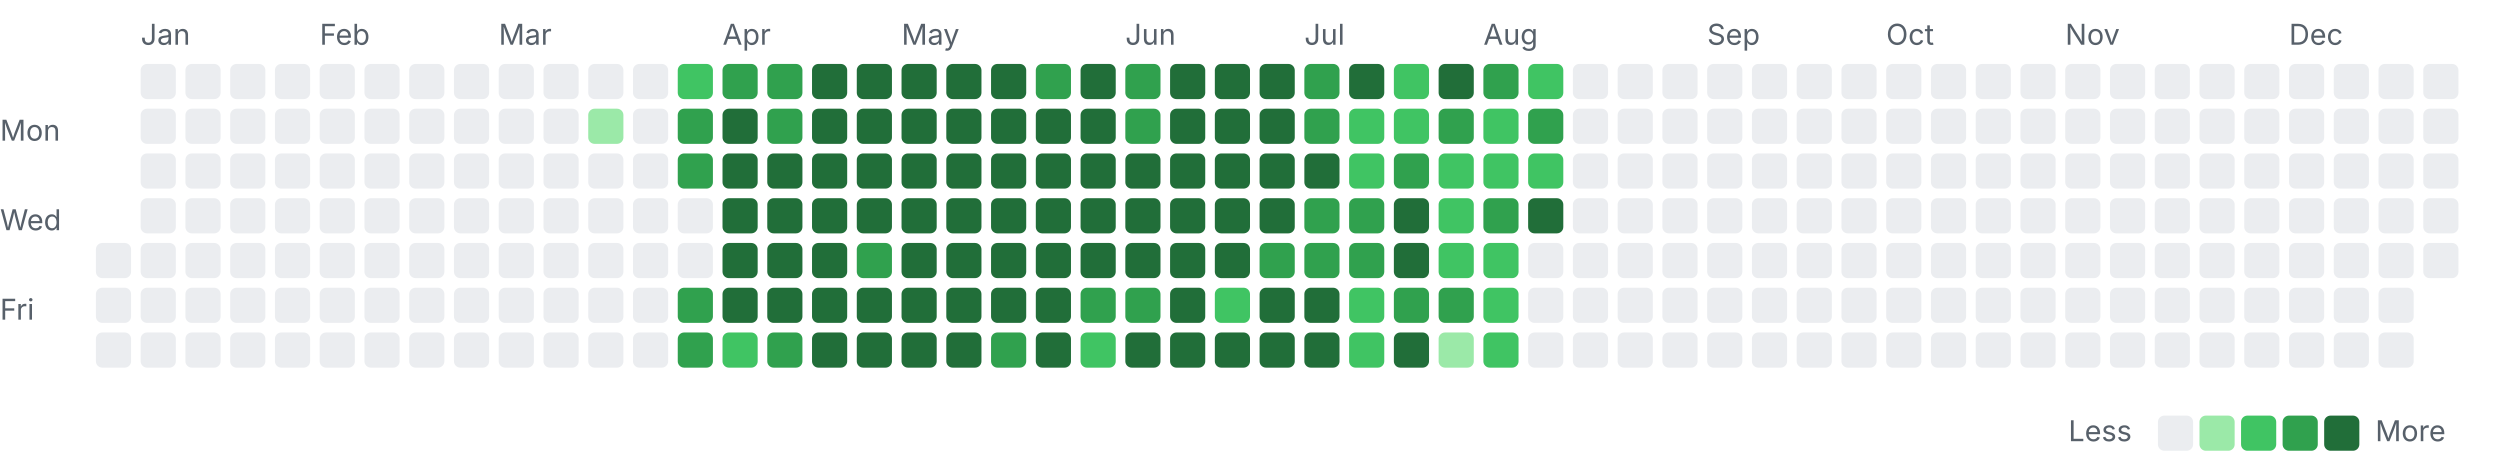
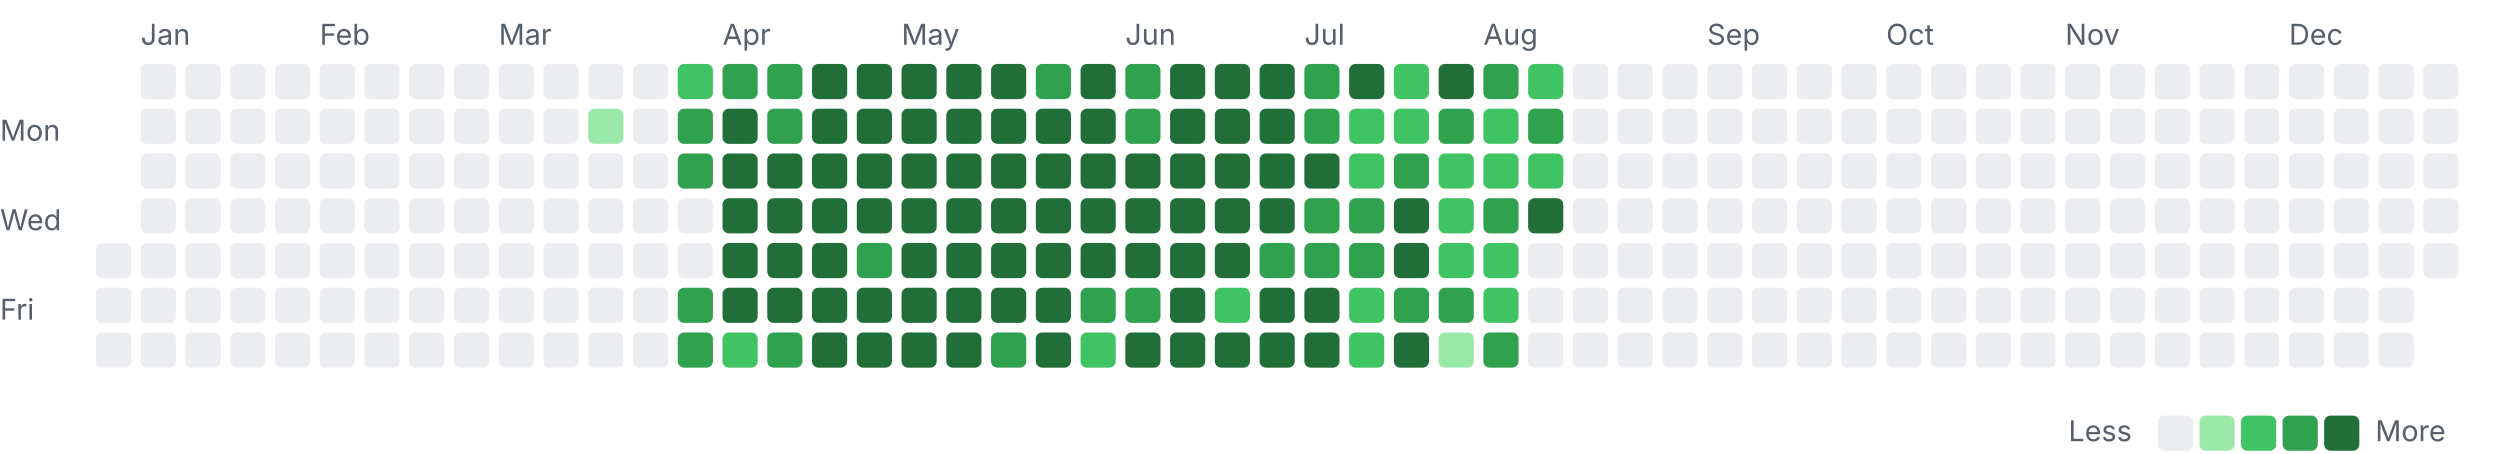
<svg xmlns="http://www.w3.org/2000/svg" width="782" height="142" viewBox="0 0 782 142">
  <style>.l0{fill:#ebedf0}.l1{fill:#9be9a8}.l2{fill:#40c463}.l3{fill:#30a14e}.l4{fill:#216e39} .lbl{fill:#57606a;font:9px -apple-system,Segoe UI,sans-serif}@media(prefers-color-scheme:dark){.l0{fill:#161b22}.l1{fill:#0e4429}.l2{fill:#006d32}.l3{fill:#26a641}.l4{fill:#39d353} .lbl{fill:#8b949e}}</style>
  <text class="lbl" x="44" y="14">Jan</text>
  <text class="lbl" x="100" y="14">Feb</text>
  <text class="lbl" x="156" y="14">Mar</text>
  <text class="lbl" x="226" y="14">Apr</text>
  <text class="lbl" x="282" y="14">May</text>
  <text class="lbl" x="352" y="14">Jun</text>
  <text class="lbl" x="408" y="14">Jul</text>
  <text class="lbl" x="464" y="14">Aug</text>
  <text class="lbl" x="534" y="14">Sep</text>
  <text class="lbl" x="590" y="14">Oct</text>
  <text class="lbl" x="646" y="14">Nov</text>
  <text class="lbl" x="716" y="14">Dec</text>
  <text class="lbl" x="0" y="44">Mon</text>
  <text class="lbl" x="0" y="72">Wed</text>
  <text class="lbl" x="0" y="100">Fri</text>
  <rect class="l0" x="30" y="76" width="11" height="11" rx="2" />
  <rect class="l0" x="30" y="90" width="11" height="11" rx="2" />
  <rect class="l0" x="30" y="104" width="11" height="11" rx="2" />
  <rect class="l0" x="44" y="20" width="11" height="11" rx="2" />
  <rect class="l0" x="44" y="34" width="11" height="11" rx="2" />
  <rect class="l0" x="44" y="48" width="11" height="11" rx="2" />
  <rect class="l0" x="44" y="62" width="11" height="11" rx="2" />
  <rect class="l0" x="44" y="76" width="11" height="11" rx="2" />
  <rect class="l0" x="44" y="90" width="11" height="11" rx="2" />
  <rect class="l0" x="44" y="104" width="11" height="11" rx="2" />
  <rect class="l0" x="58" y="20" width="11" height="11" rx="2" />
  <rect class="l0" x="58" y="34" width="11" height="11" rx="2" />
  <rect class="l0" x="58" y="48" width="11" height="11" rx="2" />
  <rect class="l0" x="58" y="62" width="11" height="11" rx="2" />
  <rect class="l0" x="58" y="76" width="11" height="11" rx="2" />
  <rect class="l0" x="58" y="90" width="11" height="11" rx="2" />
  <rect class="l0" x="58" y="104" width="11" height="11" rx="2" />
  <rect class="l0" x="72" y="20" width="11" height="11" rx="2" />
  <rect class="l0" x="72" y="34" width="11" height="11" rx="2" />
  <rect class="l0" x="72" y="48" width="11" height="11" rx="2" />
  <rect class="l0" x="72" y="62" width="11" height="11" rx="2" />
  <rect class="l0" x="72" y="76" width="11" height="11" rx="2" />
  <rect class="l0" x="72" y="90" width="11" height="11" rx="2" />
  <rect class="l0" x="72" y="104" width="11" height="11" rx="2" />
  <rect class="l0" x="86" y="20" width="11" height="11" rx="2" />
  <rect class="l0" x="86" y="34" width="11" height="11" rx="2" />
  <rect class="l0" x="86" y="48" width="11" height="11" rx="2" />
  <rect class="l0" x="86" y="62" width="11" height="11" rx="2" />
  <rect class="l0" x="86" y="76" width="11" height="11" rx="2" />
  <rect class="l0" x="86" y="90" width="11" height="11" rx="2" />
  <rect class="l0" x="86" y="104" width="11" height="11" rx="2" />
  <rect class="l0" x="100" y="20" width="11" height="11" rx="2" />
  <rect class="l0" x="100" y="34" width="11" height="11" rx="2" />
  <rect class="l0" x="100" y="48" width="11" height="11" rx="2" />
  <rect class="l0" x="100" y="62" width="11" height="11" rx="2" />
  <rect class="l0" x="100" y="76" width="11" height="11" rx="2" />
  <rect class="l0" x="100" y="90" width="11" height="11" rx="2" />
  <rect class="l0" x="100" y="104" width="11" height="11" rx="2" />
  <rect class="l0" x="114" y="20" width="11" height="11" rx="2" />
  <rect class="l0" x="114" y="34" width="11" height="11" rx="2" />
  <rect class="l0" x="114" y="48" width="11" height="11" rx="2" />
  <rect class="l0" x="114" y="62" width="11" height="11" rx="2" />
  <rect class="l0" x="114" y="76" width="11" height="11" rx="2" />
  <rect class="l0" x="114" y="90" width="11" height="11" rx="2" />
  <rect class="l0" x="114" y="104" width="11" height="11" rx="2" />
  <rect class="l0" x="128" y="20" width="11" height="11" rx="2" />
  <rect class="l0" x="128" y="34" width="11" height="11" rx="2" />
  <rect class="l0" x="128" y="48" width="11" height="11" rx="2" />
  <rect class="l0" x="128" y="62" width="11" height="11" rx="2" />
  <rect class="l0" x="128" y="76" width="11" height="11" rx="2" />
  <rect class="l0" x="128" y="90" width="11" height="11" rx="2" />
  <rect class="l0" x="128" y="104" width="11" height="11" rx="2" />
  <rect class="l0" x="142" y="20" width="11" height="11" rx="2" />
  <rect class="l0" x="142" y="34" width="11" height="11" rx="2" />
  <rect class="l0" x="142" y="48" width="11" height="11" rx="2" />
  <rect class="l0" x="142" y="62" width="11" height="11" rx="2" />
  <rect class="l0" x="142" y="76" width="11" height="11" rx="2" />
  <rect class="l0" x="142" y="90" width="11" height="11" rx="2" />
  <rect class="l0" x="142" y="104" width="11" height="11" rx="2" />
  <rect class="l0" x="156" y="20" width="11" height="11" rx="2" />
  <rect class="l0" x="156" y="34" width="11" height="11" rx="2" />
  <rect class="l0" x="156" y="48" width="11" height="11" rx="2" />
  <rect class="l0" x="156" y="62" width="11" height="11" rx="2" />
  <rect class="l0" x="156" y="76" width="11" height="11" rx="2" />
  <rect class="l0" x="156" y="90" width="11" height="11" rx="2" />
  <rect class="l0" x="156" y="104" width="11" height="11" rx="2" />
  <rect class="l0" x="170" y="20" width="11" height="11" rx="2" />
  <rect class="l0" x="170" y="34" width="11" height="11" rx="2" />
  <rect class="l0" x="170" y="48" width="11" height="11" rx="2" />
  <rect class="l0" x="170" y="62" width="11" height="11" rx="2" />
  <rect class="l0" x="170" y="76" width="11" height="11" rx="2" />
  <rect class="l0" x="170" y="90" width="11" height="11" rx="2" />
  <rect class="l0" x="170" y="104" width="11" height="11" rx="2" />
  <rect class="l0" x="184" y="20" width="11" height="11" rx="2" />
  <rect class="l1" x="184" y="34" width="11" height="11" rx="2" />
  <rect class="l0" x="184" y="48" width="11" height="11" rx="2" />
  <rect class="l0" x="184" y="62" width="11" height="11" rx="2" />
  <rect class="l0" x="184" y="76" width="11" height="11" rx="2" />
  <rect class="l0" x="184" y="90" width="11" height="11" rx="2" />
  <rect class="l0" x="184" y="104" width="11" height="11" rx="2" />
  <rect class="l0" x="198" y="20" width="11" height="11" rx="2" />
  <rect class="l0" x="198" y="34" width="11" height="11" rx="2" />
  <rect class="l0" x="198" y="48" width="11" height="11" rx="2" />
  <rect class="l0" x="198" y="62" width="11" height="11" rx="2" />
  <rect class="l0" x="198" y="76" width="11" height="11" rx="2" />
  <rect class="l0" x="198" y="90" width="11" height="11" rx="2" />
  <rect class="l0" x="198" y="104" width="11" height="11" rx="2" />
  <rect class="l2" x="212" y="20" width="11" height="11" rx="2" />
  <rect class="l3" x="212" y="34" width="11" height="11" rx="2" />
  <rect class="l3" x="212" y="48" width="11" height="11" rx="2" />
  <rect class="l0" x="212" y="62" width="11" height="11" rx="2" />
  <rect class="l0" x="212" y="76" width="11" height="11" rx="2" />
  <rect class="l3" x="212" y="90" width="11" height="11" rx="2" />
  <rect class="l3" x="212" y="104" width="11" height="11" rx="2" />
  <rect class="l3" x="226" y="20" width="11" height="11" rx="2" />
  <rect class="l4" x="226" y="34" width="11" height="11" rx="2" />
  <rect class="l4" x="226" y="48" width="11" height="11" rx="2" />
  <rect class="l4" x="226" y="62" width="11" height="11" rx="2" />
  <rect class="l4" x="226" y="76" width="11" height="11" rx="2" />
  <rect class="l4" x="226" y="90" width="11" height="11" rx="2" />
  <rect class="l2" x="226" y="104" width="11" height="11" rx="2" />
  <rect class="l3" x="240" y="20" width="11" height="11" rx="2" />
  <rect class="l3" x="240" y="34" width="11" height="11" rx="2" />
  <rect class="l4" x="240" y="48" width="11" height="11" rx="2" />
  <rect class="l4" x="240" y="62" width="11" height="11" rx="2" />
  <rect class="l4" x="240" y="76" width="11" height="11" rx="2" />
  <rect class="l4" x="240" y="90" width="11" height="11" rx="2" />
  <rect class="l3" x="240" y="104" width="11" height="11" rx="2" />
  <rect class="l4" x="254" y="20" width="11" height="11" rx="2" />
  <rect class="l4" x="254" y="34" width="11" height="11" rx="2" />
  <rect class="l4" x="254" y="48" width="11" height="11" rx="2" />
  <rect class="l4" x="254" y="62" width="11" height="11" rx="2" />
  <rect class="l4" x="254" y="76" width="11" height="11" rx="2" />
  <rect class="l4" x="254" y="90" width="11" height="11" rx="2" />
  <rect class="l4" x="254" y="104" width="11" height="11" rx="2" />
  <rect class="l4" x="268" y="20" width="11" height="11" rx="2" />
  <rect class="l4" x="268" y="34" width="11" height="11" rx="2" />
  <rect class="l4" x="268" y="48" width="11" height="11" rx="2" />
  <rect class="l4" x="268" y="62" width="11" height="11" rx="2" />
  <rect class="l3" x="268" y="76" width="11" height="11" rx="2" />
  <rect class="l4" x="268" y="90" width="11" height="11" rx="2" />
  <rect class="l4" x="268" y="104" width="11" height="11" rx="2" />
  <rect class="l4" x="282" y="20" width="11" height="11" rx="2" />
  <rect class="l4" x="282" y="34" width="11" height="11" rx="2" />
  <rect class="l4" x="282" y="48" width="11" height="11" rx="2" />
  <rect class="l4" x="282" y="62" width="11" height="11" rx="2" />
  <rect class="l4" x="282" y="76" width="11" height="11" rx="2" />
  <rect class="l4" x="282" y="90" width="11" height="11" rx="2" />
  <rect class="l4" x="282" y="104" width="11" height="11" rx="2" />
  <rect class="l4" x="296" y="20" width="11" height="11" rx="2" />
  <rect class="l4" x="296" y="34" width="11" height="11" rx="2" />
  <rect class="l4" x="296" y="48" width="11" height="11" rx="2" />
  <rect class="l4" x="296" y="62" width="11" height="11" rx="2" />
  <rect class="l4" x="296" y="76" width="11" height="11" rx="2" />
  <rect class="l4" x="296" y="90" width="11" height="11" rx="2" />
  <rect class="l4" x="296" y="104" width="11" height="11" rx="2" />
  <rect class="l4" x="310" y="20" width="11" height="11" rx="2" />
  <rect class="l4" x="310" y="34" width="11" height="11" rx="2" />
  <rect class="l4" x="310" y="48" width="11" height="11" rx="2" />
  <rect class="l4" x="310" y="62" width="11" height="11" rx="2" />
  <rect class="l4" x="310" y="76" width="11" height="11" rx="2" />
  <rect class="l4" x="310" y="90" width="11" height="11" rx="2" />
  <rect class="l3" x="310" y="104" width="11" height="11" rx="2" />
  <rect class="l3" x="324" y="20" width="11" height="11" rx="2" />
  <rect class="l4" x="324" y="34" width="11" height="11" rx="2" />
  <rect class="l4" x="324" y="48" width="11" height="11" rx="2" />
  <rect class="l4" x="324" y="62" width="11" height="11" rx="2" />
  <rect class="l4" x="324" y="76" width="11" height="11" rx="2" />
  <rect class="l4" x="324" y="90" width="11" height="11" rx="2" />
  <rect class="l4" x="324" y="104" width="11" height="11" rx="2" />
  <rect class="l4" x="338" y="20" width="11" height="11" rx="2" />
  <rect class="l4" x="338" y="34" width="11" height="11" rx="2" />
  <rect class="l4" x="338" y="48" width="11" height="11" rx="2" />
  <rect class="l4" x="338" y="62" width="11" height="11" rx="2" />
  <rect class="l4" x="338" y="76" width="11" height="11" rx="2" />
  <rect class="l3" x="338" y="90" width="11" height="11" rx="2" />
  <rect class="l2" x="338" y="104" width="11" height="11" rx="2" />
  <rect class="l3" x="352" y="20" width="11" height="11" rx="2" />
  <rect class="l3" x="352" y="34" width="11" height="11" rx="2" />
  <rect class="l4" x="352" y="48" width="11" height="11" rx="2" />
  <rect class="l4" x="352" y="62" width="11" height="11" rx="2" />
  <rect class="l4" x="352" y="76" width="11" height="11" rx="2" />
  <rect class="l3" x="352" y="90" width="11" height="11" rx="2" />
  <rect class="l4" x="352" y="104" width="11" height="11" rx="2" />
  <rect class="l4" x="366" y="20" width="11" height="11" rx="2" />
  <rect class="l4" x="366" y="34" width="11" height="11" rx="2" />
  <rect class="l4" x="366" y="48" width="11" height="11" rx="2" />
  <rect class="l4" x="366" y="62" width="11" height="11" rx="2" />
  <rect class="l4" x="366" y="76" width="11" height="11" rx="2" />
  <rect class="l4" x="366" y="90" width="11" height="11" rx="2" />
  <rect class="l4" x="366" y="104" width="11" height="11" rx="2" />
  <rect class="l4" x="380" y="20" width="11" height="11" rx="2" />
  <rect class="l4" x="380" y="34" width="11" height="11" rx="2" />
  <rect class="l4" x="380" y="48" width="11" height="11" rx="2" />
  <rect class="l4" x="380" y="62" width="11" height="11" rx="2" />
  <rect class="l4" x="380" y="76" width="11" height="11" rx="2" />
  <rect class="l2" x="380" y="90" width="11" height="11" rx="2" />
  <rect class="l4" x="380" y="104" width="11" height="11" rx="2" />
  <rect class="l4" x="394" y="20" width="11" height="11" rx="2" />
  <rect class="l4" x="394" y="34" width="11" height="11" rx="2" />
  <rect class="l4" x="394" y="48" width="11" height="11" rx="2" />
  <rect class="l4" x="394" y="62" width="11" height="11" rx="2" />
  <rect class="l3" x="394" y="76" width="11" height="11" rx="2" />
  <rect class="l4" x="394" y="90" width="11" height="11" rx="2" />
  <rect class="l4" x="394" y="104" width="11" height="11" rx="2" />
  <rect class="l3" x="408" y="20" width="11" height="11" rx="2" />
  <rect class="l3" x="408" y="34" width="11" height="11" rx="2" />
  <rect class="l4" x="408" y="48" width="11" height="11" rx="2" />
  <rect class="l3" x="408" y="62" width="11" height="11" rx="2" />
  <rect class="l3" x="408" y="76" width="11" height="11" rx="2" />
  <rect class="l4" x="408" y="90" width="11" height="11" rx="2" />
  <rect class="l4" x="408" y="104" width="11" height="11" rx="2" />
  <rect class="l4" x="422" y="20" width="11" height="11" rx="2" />
  <rect class="l2" x="422" y="34" width="11" height="11" rx="2" />
  <rect class="l2" x="422" y="48" width="11" height="11" rx="2" />
  <rect class="l3" x="422" y="62" width="11" height="11" rx="2" />
  <rect class="l3" x="422" y="76" width="11" height="11" rx="2" />
  <rect class="l2" x="422" y="90" width="11" height="11" rx="2" />
  <rect class="l2" x="422" y="104" width="11" height="11" rx="2" />
  <rect class="l2" x="436" y="20" width="11" height="11" rx="2" />
  <rect class="l2" x="436" y="34" width="11" height="11" rx="2" />
  <rect class="l3" x="436" y="48" width="11" height="11" rx="2" />
  <rect class="l4" x="436" y="62" width="11" height="11" rx="2" />
  <rect class="l4" x="436" y="76" width="11" height="11" rx="2" />
  <rect class="l3" x="436" y="90" width="11" height="11" rx="2" />
  <rect class="l4" x="436" y="104" width="11" height="11" rx="2" />
  <rect class="l4" x="450" y="20" width="11" height="11" rx="2" />
  <rect class="l3" x="450" y="34" width="11" height="11" rx="2" />
  <rect class="l2" x="450" y="48" width="11" height="11" rx="2" />
  <rect class="l2" x="450" y="62" width="11" height="11" rx="2" />
  <rect class="l2" x="450" y="76" width="11" height="11" rx="2" />
  <rect class="l3" x="450" y="90" width="11" height="11" rx="2" />
  <rect class="l1" x="450" y="104" width="11" height="11" rx="2" />
  <rect class="l3" x="464" y="20" width="11" height="11" rx="2" />
  <rect class="l2" x="464" y="34" width="11" height="11" rx="2" />
  <rect class="l2" x="464" y="48" width="11" height="11" rx="2" />
  <rect class="l3" x="464" y="62" width="11" height="11" rx="2" />
  <rect class="l2" x="464" y="76" width="11" height="11" rx="2" />
  <rect class="l2" x="464" y="90" width="11" height="11" rx="2" />
-   <rect class="l2" x="464" y="104" width="11" height="11" rx="2" />
+   <rect class="l3" x="464" y="104" width="11" height="11" rx="2" />
  <rect class="l2" x="478" y="20" width="11" height="11" rx="2" />
  <rect class="l3" x="478" y="34" width="11" height="11" rx="2" />
  <rect class="l2" x="478" y="48" width="11" height="11" rx="2" />
  <rect class="l4" x="478" y="62" width="11" height="11" rx="2" />
  <rect class="l0" x="478" y="76" width="11" height="11" rx="2" />
  <rect class="l0" x="478" y="90" width="11" height="11" rx="2" />
  <rect class="l0" x="478" y="104" width="11" height="11" rx="2" />
  <rect class="l0" x="492" y="20" width="11" height="11" rx="2" />
  <rect class="l0" x="492" y="34" width="11" height="11" rx="2" />
  <rect class="l0" x="492" y="48" width="11" height="11" rx="2" />
  <rect class="l0" x="492" y="62" width="11" height="11" rx="2" />
  <rect class="l0" x="492" y="76" width="11" height="11" rx="2" />
  <rect class="l0" x="492" y="90" width="11" height="11" rx="2" />
  <rect class="l0" x="492" y="104" width="11" height="11" rx="2" />
  <rect class="l0" x="506" y="20" width="11" height="11" rx="2" />
  <rect class="l0" x="506" y="34" width="11" height="11" rx="2" />
  <rect class="l0" x="506" y="48" width="11" height="11" rx="2" />
  <rect class="l0" x="506" y="62" width="11" height="11" rx="2" />
  <rect class="l0" x="506" y="76" width="11" height="11" rx="2" />
  <rect class="l0" x="506" y="90" width="11" height="11" rx="2" />
  <rect class="l0" x="506" y="104" width="11" height="11" rx="2" />
  <rect class="l0" x="520" y="20" width="11" height="11" rx="2" />
  <rect class="l0" x="520" y="34" width="11" height="11" rx="2" />
  <rect class="l0" x="520" y="48" width="11" height="11" rx="2" />
  <rect class="l0" x="520" y="62" width="11" height="11" rx="2" />
  <rect class="l0" x="520" y="76" width="11" height="11" rx="2" />
  <rect class="l0" x="520" y="90" width="11" height="11" rx="2" />
  <rect class="l0" x="520" y="104" width="11" height="11" rx="2" />
  <rect class="l0" x="534" y="20" width="11" height="11" rx="2" />
  <rect class="l0" x="534" y="34" width="11" height="11" rx="2" />
  <rect class="l0" x="534" y="48" width="11" height="11" rx="2" />
  <rect class="l0" x="534" y="62" width="11" height="11" rx="2" />
  <rect class="l0" x="534" y="76" width="11" height="11" rx="2" />
  <rect class="l0" x="534" y="90" width="11" height="11" rx="2" />
  <rect class="l0" x="534" y="104" width="11" height="11" rx="2" />
  <rect class="l0" x="548" y="20" width="11" height="11" rx="2" />
  <rect class="l0" x="548" y="34" width="11" height="11" rx="2" />
  <rect class="l0" x="548" y="48" width="11" height="11" rx="2" />
  <rect class="l0" x="548" y="62" width="11" height="11" rx="2" />
  <rect class="l0" x="548" y="76" width="11" height="11" rx="2" />
  <rect class="l0" x="548" y="90" width="11" height="11" rx="2" />
  <rect class="l0" x="548" y="104" width="11" height="11" rx="2" />
  <rect class="l0" x="562" y="20" width="11" height="11" rx="2" />
  <rect class="l0" x="562" y="34" width="11" height="11" rx="2" />
  <rect class="l0" x="562" y="48" width="11" height="11" rx="2" />
  <rect class="l0" x="562" y="62" width="11" height="11" rx="2" />
  <rect class="l0" x="562" y="76" width="11" height="11" rx="2" />
  <rect class="l0" x="562" y="90" width="11" height="11" rx="2" />
  <rect class="l0" x="562" y="104" width="11" height="11" rx="2" />
  <rect class="l0" x="576" y="20" width="11" height="11" rx="2" />
  <rect class="l0" x="576" y="34" width="11" height="11" rx="2" />
  <rect class="l0" x="576" y="48" width="11" height="11" rx="2" />
  <rect class="l0" x="576" y="62" width="11" height="11" rx="2" />
  <rect class="l0" x="576" y="76" width="11" height="11" rx="2" />
  <rect class="l0" x="576" y="90" width="11" height="11" rx="2" />
  <rect class="l0" x="576" y="104" width="11" height="11" rx="2" />
  <rect class="l0" x="590" y="20" width="11" height="11" rx="2" />
  <rect class="l0" x="590" y="34" width="11" height="11" rx="2" />
  <rect class="l0" x="590" y="48" width="11" height="11" rx="2" />
  <rect class="l0" x="590" y="62" width="11" height="11" rx="2" />
  <rect class="l0" x="590" y="76" width="11" height="11" rx="2" />
  <rect class="l0" x="590" y="90" width="11" height="11" rx="2" />
  <rect class="l0" x="590" y="104" width="11" height="11" rx="2" />
  <rect class="l0" x="604" y="20" width="11" height="11" rx="2" />
  <rect class="l0" x="604" y="34" width="11" height="11" rx="2" />
  <rect class="l0" x="604" y="48" width="11" height="11" rx="2" />
  <rect class="l0" x="604" y="62" width="11" height="11" rx="2" />
  <rect class="l0" x="604" y="76" width="11" height="11" rx="2" />
  <rect class="l0" x="604" y="90" width="11" height="11" rx="2" />
  <rect class="l0" x="604" y="104" width="11" height="11" rx="2" />
  <rect class="l0" x="618" y="20" width="11" height="11" rx="2" />
  <rect class="l0" x="618" y="34" width="11" height="11" rx="2" />
  <rect class="l0" x="618" y="48" width="11" height="11" rx="2" />
  <rect class="l0" x="618" y="62" width="11" height="11" rx="2" />
  <rect class="l0" x="618" y="76" width="11" height="11" rx="2" />
  <rect class="l0" x="618" y="90" width="11" height="11" rx="2" />
  <rect class="l0" x="618" y="104" width="11" height="11" rx="2" />
  <rect class="l0" x="632" y="20" width="11" height="11" rx="2" />
  <rect class="l0" x="632" y="34" width="11" height="11" rx="2" />
  <rect class="l0" x="632" y="48" width="11" height="11" rx="2" />
  <rect class="l0" x="632" y="62" width="11" height="11" rx="2" />
  <rect class="l0" x="632" y="76" width="11" height="11" rx="2" />
  <rect class="l0" x="632" y="90" width="11" height="11" rx="2" />
  <rect class="l0" x="632" y="104" width="11" height="11" rx="2" />
  <rect class="l0" x="646" y="20" width="11" height="11" rx="2" />
  <rect class="l0" x="646" y="34" width="11" height="11" rx="2" />
  <rect class="l0" x="646" y="48" width="11" height="11" rx="2" />
  <rect class="l0" x="646" y="62" width="11" height="11" rx="2" />
  <rect class="l0" x="646" y="76" width="11" height="11" rx="2" />
  <rect class="l0" x="646" y="90" width="11" height="11" rx="2" />
  <rect class="l0" x="646" y="104" width="11" height="11" rx="2" />
  <rect class="l0" x="660" y="20" width="11" height="11" rx="2" />
  <rect class="l0" x="660" y="34" width="11" height="11" rx="2" />
  <rect class="l0" x="660" y="48" width="11" height="11" rx="2" />
  <rect class="l0" x="660" y="62" width="11" height="11" rx="2" />
  <rect class="l0" x="660" y="76" width="11" height="11" rx="2" />
  <rect class="l0" x="660" y="90" width="11" height="11" rx="2" />
  <rect class="l0" x="660" y="104" width="11" height="11" rx="2" />
  <rect class="l0" x="674" y="20" width="11" height="11" rx="2" />
  <rect class="l0" x="674" y="34" width="11" height="11" rx="2" />
  <rect class="l0" x="674" y="48" width="11" height="11" rx="2" />
  <rect class="l0" x="674" y="62" width="11" height="11" rx="2" />
  <rect class="l0" x="674" y="76" width="11" height="11" rx="2" />
  <rect class="l0" x="674" y="90" width="11" height="11" rx="2" />
  <rect class="l0" x="674" y="104" width="11" height="11" rx="2" />
  <rect class="l0" x="688" y="20" width="11" height="11" rx="2" />
  <rect class="l0" x="688" y="34" width="11" height="11" rx="2" />
  <rect class="l0" x="688" y="48" width="11" height="11" rx="2" />
  <rect class="l0" x="688" y="62" width="11" height="11" rx="2" />
  <rect class="l0" x="688" y="76" width="11" height="11" rx="2" />
  <rect class="l0" x="688" y="90" width="11" height="11" rx="2" />
  <rect class="l0" x="688" y="104" width="11" height="11" rx="2" />
  <rect class="l0" x="702" y="20" width="11" height="11" rx="2" />
  <rect class="l0" x="702" y="34" width="11" height="11" rx="2" />
  <rect class="l0" x="702" y="48" width="11" height="11" rx="2" />
  <rect class="l0" x="702" y="62" width="11" height="11" rx="2" />
  <rect class="l0" x="702" y="76" width="11" height="11" rx="2" />
  <rect class="l0" x="702" y="90" width="11" height="11" rx="2" />
  <rect class="l0" x="702" y="104" width="11" height="11" rx="2" />
  <rect class="l0" x="716" y="20" width="11" height="11" rx="2" />
  <rect class="l0" x="716" y="34" width="11" height="11" rx="2" />
  <rect class="l0" x="716" y="48" width="11" height="11" rx="2" />
  <rect class="l0" x="716" y="62" width="11" height="11" rx="2" />
  <rect class="l0" x="716" y="76" width="11" height="11" rx="2" />
  <rect class="l0" x="716" y="90" width="11" height="11" rx="2" />
  <rect class="l0" x="716" y="104" width="11" height="11" rx="2" />
  <rect class="l0" x="730" y="20" width="11" height="11" rx="2" />
  <rect class="l0" x="730" y="34" width="11" height="11" rx="2" />
  <rect class="l0" x="730" y="48" width="11" height="11" rx="2" />
  <rect class="l0" x="730" y="62" width="11" height="11" rx="2" />
  <rect class="l0" x="730" y="76" width="11" height="11" rx="2" />
  <rect class="l0" x="730" y="90" width="11" height="11" rx="2" />
  <rect class="l0" x="730" y="104" width="11" height="11" rx="2" />
  <rect class="l0" x="744" y="20" width="11" height="11" rx="2" />
  <rect class="l0" x="744" y="34" width="11" height="11" rx="2" />
  <rect class="l0" x="744" y="48" width="11" height="11" rx="2" />
  <rect class="l0" x="744" y="62" width="11" height="11" rx="2" />
  <rect class="l0" x="744" y="76" width="11" height="11" rx="2" />
  <rect class="l0" x="744" y="90" width="11" height="11" rx="2" />
  <rect class="l0" x="744" y="104" width="11" height="11" rx="2" />
  <rect class="l0" x="758" y="20" width="11" height="11" rx="2" />
  <rect class="l0" x="758" y="34" width="11" height="11" rx="2" />
  <rect class="l0" x="758" y="48" width="11" height="11" rx="2" />
  <rect class="l0" x="758" y="62" width="11" height="11" rx="2" />
  <rect class="l0" x="758" y="76" width="11" height="11" rx="2" />
  <text class="lbl" x="647" y="138">Less</text>
  <rect class="l0" x="675" y="130" width="11" height="11" rx="2" />
  <rect class="l1" x="688" y="130" width="11" height="11" rx="2" />
  <rect class="l2" x="701" y="130" width="11" height="11" rx="2" />
  <rect class="l3" x="714" y="130" width="11" height="11" rx="2" />
  <rect class="l4" x="727" y="130" width="11" height="11" rx="2" />
  <text class="lbl" x="743" y="138">More</text>
</svg>
